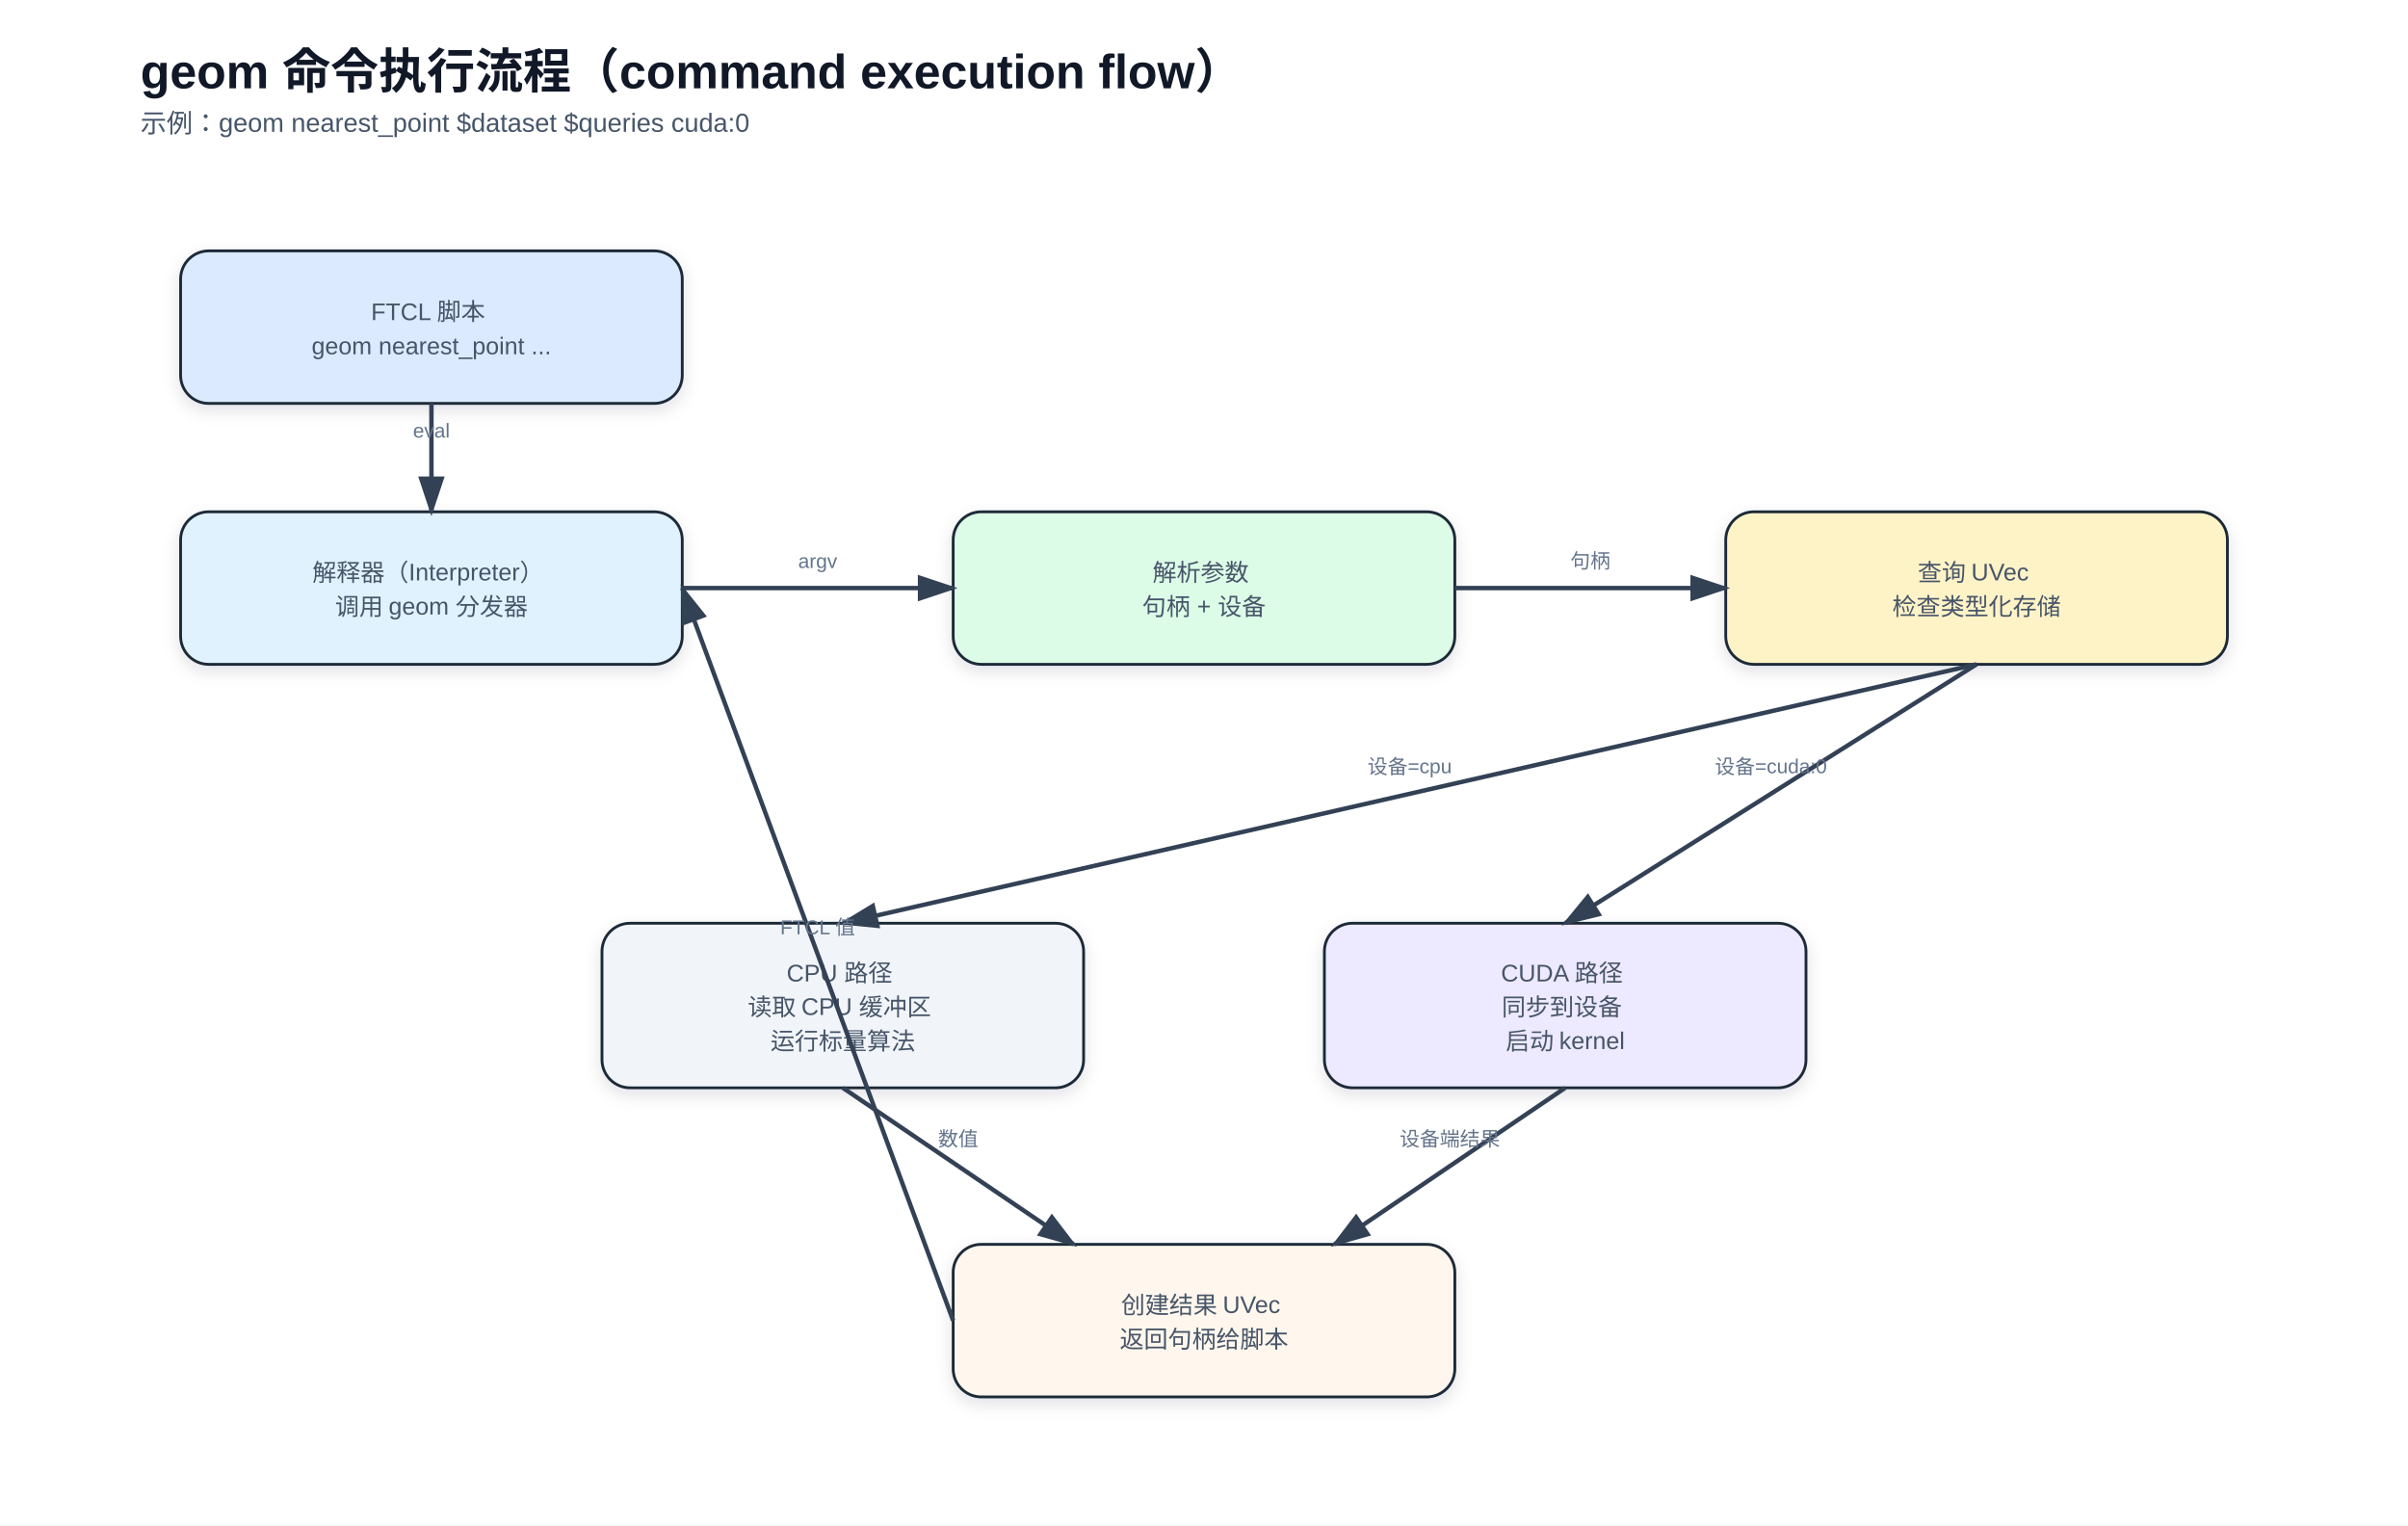
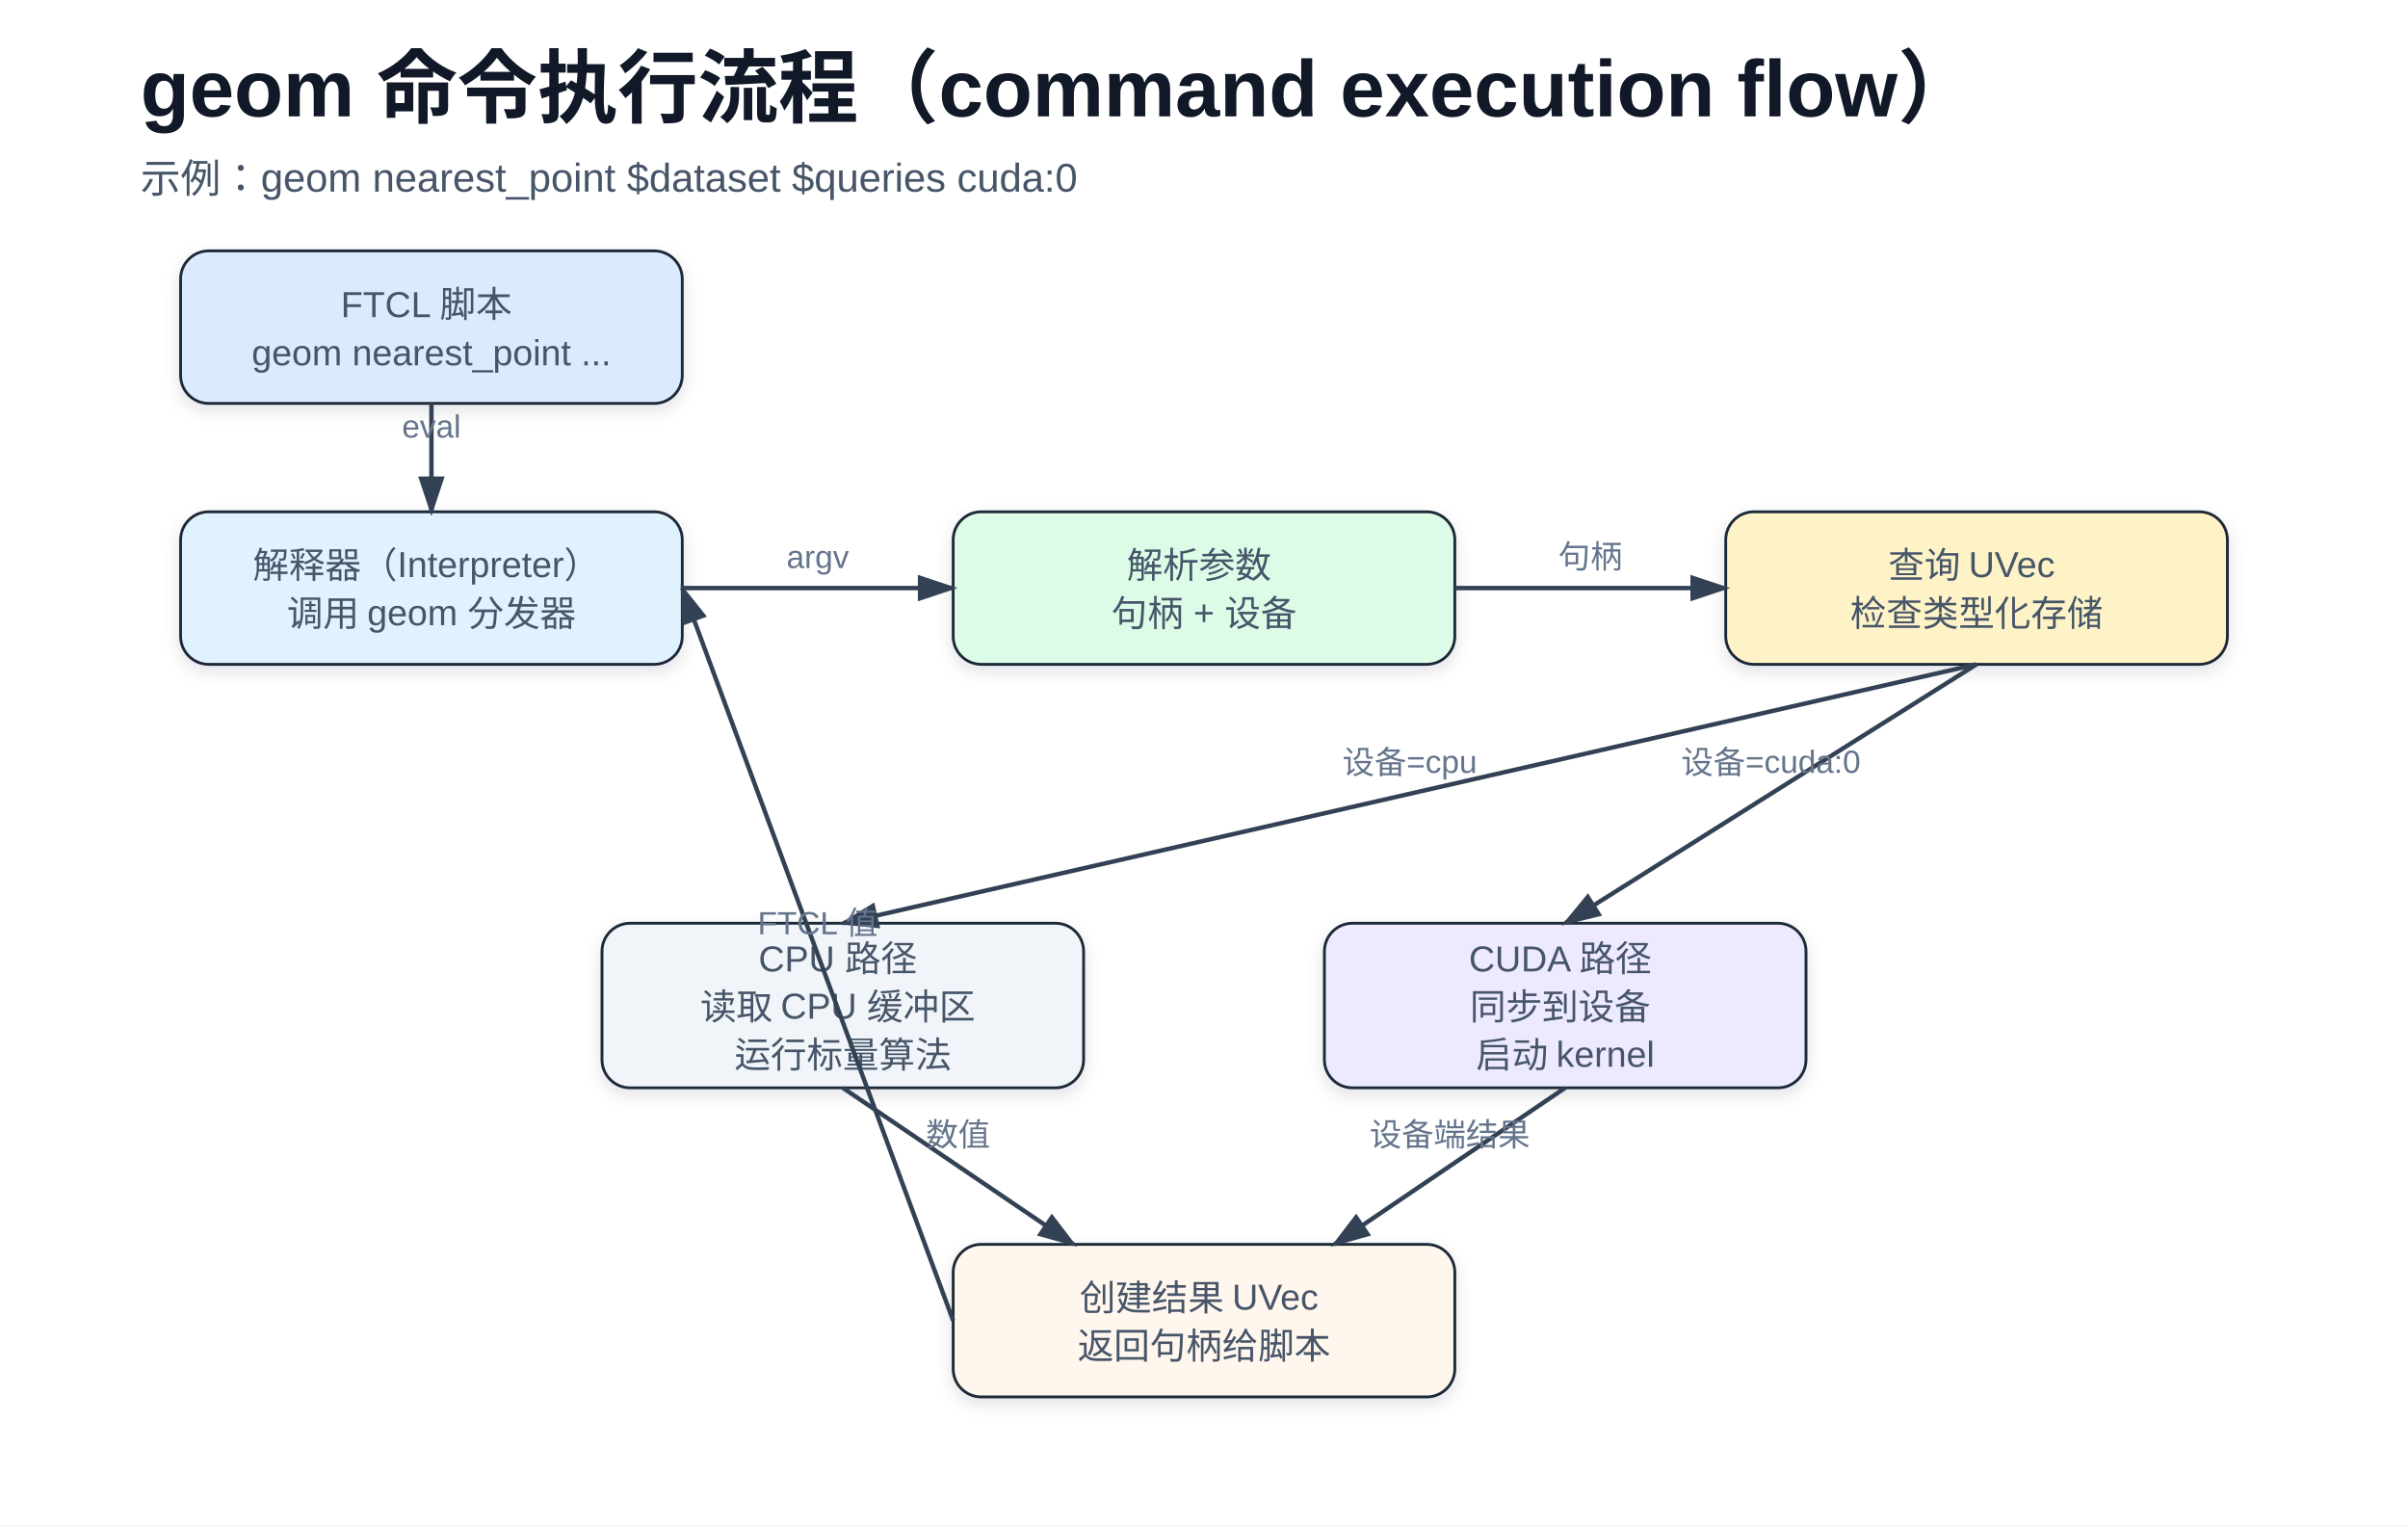
<svg xmlns="http://www.w3.org/2000/svg" width="1200" height="760" viewBox="0 0 1200 760" role="img">
  <style>
text{font-family:'AR PL UMing TW MBE','AR PL UMing CN','FandolHei','Microsoft YaHei','SimHei',Arial,Helvetica,sans-serif;fill:#111827;}
- .title{font-size:24px;font-weight:700;}
- .subtitle{font-size:13px;fill:#475569;}
- .label{font-size:14px;font-weight:700;}
- .small{font-size:12px;fill:#475569;}
- .tiny{font-size:10px;fill:#64748b;}
- .axis{font-size:12px;fill:#374151;}
+ .title{font-size:40px;font-weight:700;}
+ .subtitle{font-size:20px;fill:#475569;}
+ .label{font-size:22px;font-weight:700;}
+ .small{font-size:18px;fill:#475569;}
+ .tiny{font-size:16px;fill:#64748b;}
+ .axis{font-size:18px;fill:#374151;}
.box{stroke:#1f2937;stroke-width:1.4;rx:14;ry:14;}
</style>
  <defs>
    <marker id="arrow" markerWidth="10" markerHeight="10" refX="8" refY="3" orient="auto" markerUnits="strokeWidth">
      <path d="M0,0 L0,6 L9,3 z" fill="#334155" />
    </marker>
    <filter id="shadow" x="-10%" y="-10%" width="120%" height="130%">
      <feDropShadow dx="0" dy="3" stdDeviation="4" flood-color="#0f172a" flood-opacity="0.12" />
    </filter>
  </defs>
  <rect x="0" y="0" width="1200" height="760" fill="#ffffff" />
-   <text class="title" x="70.00" y="44.00" text-anchor="start">geom 命令执行流程（command execution flow）</text>
-   <text class="subtitle" x="70.00" y="66.00" text-anchor="start">示例：geom nearest_point $dataset $queries cuda:0</text>
+   <text class="title" x="70.00" y="58.00" text-anchor="start">geom 命令执行流程（command execution flow）</text>
+   <text class="subtitle" x="70.00" y="96.00" text-anchor="start">示例：geom nearest_point $dataset $queries cuda:0</text>
  <rect class="box" x="90.00" y="125.00" width="250.00" height="76.00" fill="#dbeafe" stroke="#1f2937" filter="url(#shadow)" />
-   <text class="small" x="215.00" y="159.50" text-anchor="middle">
+   <text class="small" x="215.00" y="158.00" text-anchor="middle">
    <tspan x="215.00" dy="0.00">FTCL 脚本</tspan>
-     <tspan x="215.00" dy="17.00">geom nearest_point ...</tspan>
+     <tspan x="215.00" dy="24.00">geom nearest_point ...</tspan>
  </text>
  <rect class="box" x="90.00" y="255.00" width="250.00" height="76.00" fill="#e0f2fe" stroke="#1f2937" filter="url(#shadow)" />
-   <text class="small" x="215.00" y="289.50" text-anchor="middle">
+   <text class="small" x="215.00" y="288.00" text-anchor="middle">
    <tspan x="215.00" dy="0.00">解释器（Interpreter）</tspan>
-     <tspan x="215.00" dy="17.00">调用 geom 分发器</tspan>
+     <tspan x="215.00" dy="24.00">调用 geom 分发器</tspan>
  </text>
  <rect class="box" x="475.00" y="255.00" width="250.00" height="76.00" fill="#dcfce7" stroke="#1f2937" filter="url(#shadow)" />
-   <text class="small" x="600.00" y="289.50" text-anchor="middle">
+   <text class="small" x="600.00" y="288.00" text-anchor="middle">
    <tspan x="600.00" dy="0.00">解析参数</tspan>
-     <tspan x="600.00" dy="17.00">句柄 + 设备</tspan>
+     <tspan x="600.00" dy="24.00">句柄 + 设备</tspan>
  </text>
  <rect class="box" x="860.00" y="255.00" width="250.00" height="76.00" fill="#fef3c7" stroke="#1f2937" filter="url(#shadow)" />
-   <text class="small" x="985.00" y="289.50" text-anchor="middle">
+   <text class="small" x="985.00" y="288.00" text-anchor="middle">
    <tspan x="985.00" dy="0.00">查询 UVec</tspan>
-     <tspan x="985.00" dy="17.00">检查类型化存储</tspan>
+     <tspan x="985.00" dy="24.00">检查类型化存储</tspan>
  </text>
  <rect class="box" x="300.00" y="460.00" width="240.00" height="82.00" fill="#f1f5f9" stroke="#1f2937" filter="url(#shadow)" />
-   <text class="small" x="420.00" y="489.00" text-anchor="middle">
+   <text class="small" x="420.00" y="484.00" text-anchor="middle">
    <tspan x="420.00" dy="0.00">CPU 路径</tspan>
-     <tspan x="420.00" dy="17.00">读取 CPU 缓冲区</tspan>
-     <tspan x="420.00" dy="17.00">运行标量算法</tspan>
+     <tspan x="420.00" dy="24.00">读取 CPU 缓冲区</tspan>
+     <tspan x="420.00" dy="24.00">运行标量算法</tspan>
  </text>
  <rect class="box" x="660.00" y="460.00" width="240.00" height="82.00" fill="#ede9fe" stroke="#1f2937" filter="url(#shadow)" />
-   <text class="small" x="780.00" y="489.00" text-anchor="middle">
+   <text class="small" x="780.00" y="484.00" text-anchor="middle">
    <tspan x="780.00" dy="0.00">CUDA 路径</tspan>
-     <tspan x="780.00" dy="17.00">同步到设备</tspan>
-     <tspan x="780.00" dy="17.00">启动 kernel</tspan>
+     <tspan x="780.00" dy="24.00">同步到设备</tspan>
+     <tspan x="780.00" dy="24.00">启动 kernel</tspan>
  </text>
  <rect class="box" x="475.00" y="620.00" width="250.00" height="76.00" fill="#fff7ed" stroke="#1f2937" filter="url(#shadow)" />
-   <text class="small" x="600.00" y="654.50" text-anchor="middle">
+   <text class="small" x="600.00" y="653.00" text-anchor="middle">
    <tspan x="600.00" dy="0.00">创建结果 UVec</tspan>
-     <tspan x="600.00" dy="17.00">返回句柄给脚本</tspan>
+     <tspan x="600.00" dy="24.00">返回句柄给脚本</tspan>
  </text>
  <line x1="215.00" y1="201.00" x2="215.00" y2="255.00" stroke="#334155" stroke-width="2.2" marker-end="url(#arrow)" />
  <text class="tiny" x="215.00" y="218.00" text-anchor="middle">eval</text>
  <line x1="340.00" y1="293.00" x2="475.00" y2="293.00" stroke="#334155" stroke-width="2.2" marker-end="url(#arrow)" />
  <text class="tiny" x="407.50" y="283.00" text-anchor="middle">argv</text>
  <line x1="725.00" y1="293.00" x2="860.00" y2="293.00" stroke="#334155" stroke-width="2.2" marker-end="url(#arrow)" />
  <text class="tiny" x="792.50" y="283.00" text-anchor="middle">句柄</text>
  <line x1="985.00" y1="331.00" x2="420.00" y2="460.00" stroke="#334155" stroke-width="2.2" marker-end="url(#arrow)" />
  <text class="tiny" x="702.50" y="385.50" text-anchor="middle">设备=cpu</text>
  <line x1="985.00" y1="331.00" x2="780.00" y2="460.00" stroke="#334155" stroke-width="2.2" marker-end="url(#arrow)" />
  <text class="tiny" x="882.50" y="385.50" text-anchor="middle">设备=cuda:0</text>
  <line x1="420.00" y1="542.00" x2="535.00" y2="620.00" stroke="#334155" stroke-width="2.2" marker-end="url(#arrow)" />
  <text class="tiny" x="477.50" y="571.00" text-anchor="middle">数值</text>
  <line x1="780.00" y1="542.00" x2="665.00" y2="620.00" stroke="#334155" stroke-width="2.2" marker-end="url(#arrow)" />
  <text class="tiny" x="722.50" y="571.00" text-anchor="middle">设备端结果</text>
  <line x1="475.00" y1="658.00" x2="340.00" y2="293.00" stroke="#334155" stroke-width="2.2" marker-end="url(#arrow)" />
  <text class="tiny" x="407.50" y="465.50" text-anchor="middle">FTCL 值</text>
</svg>
